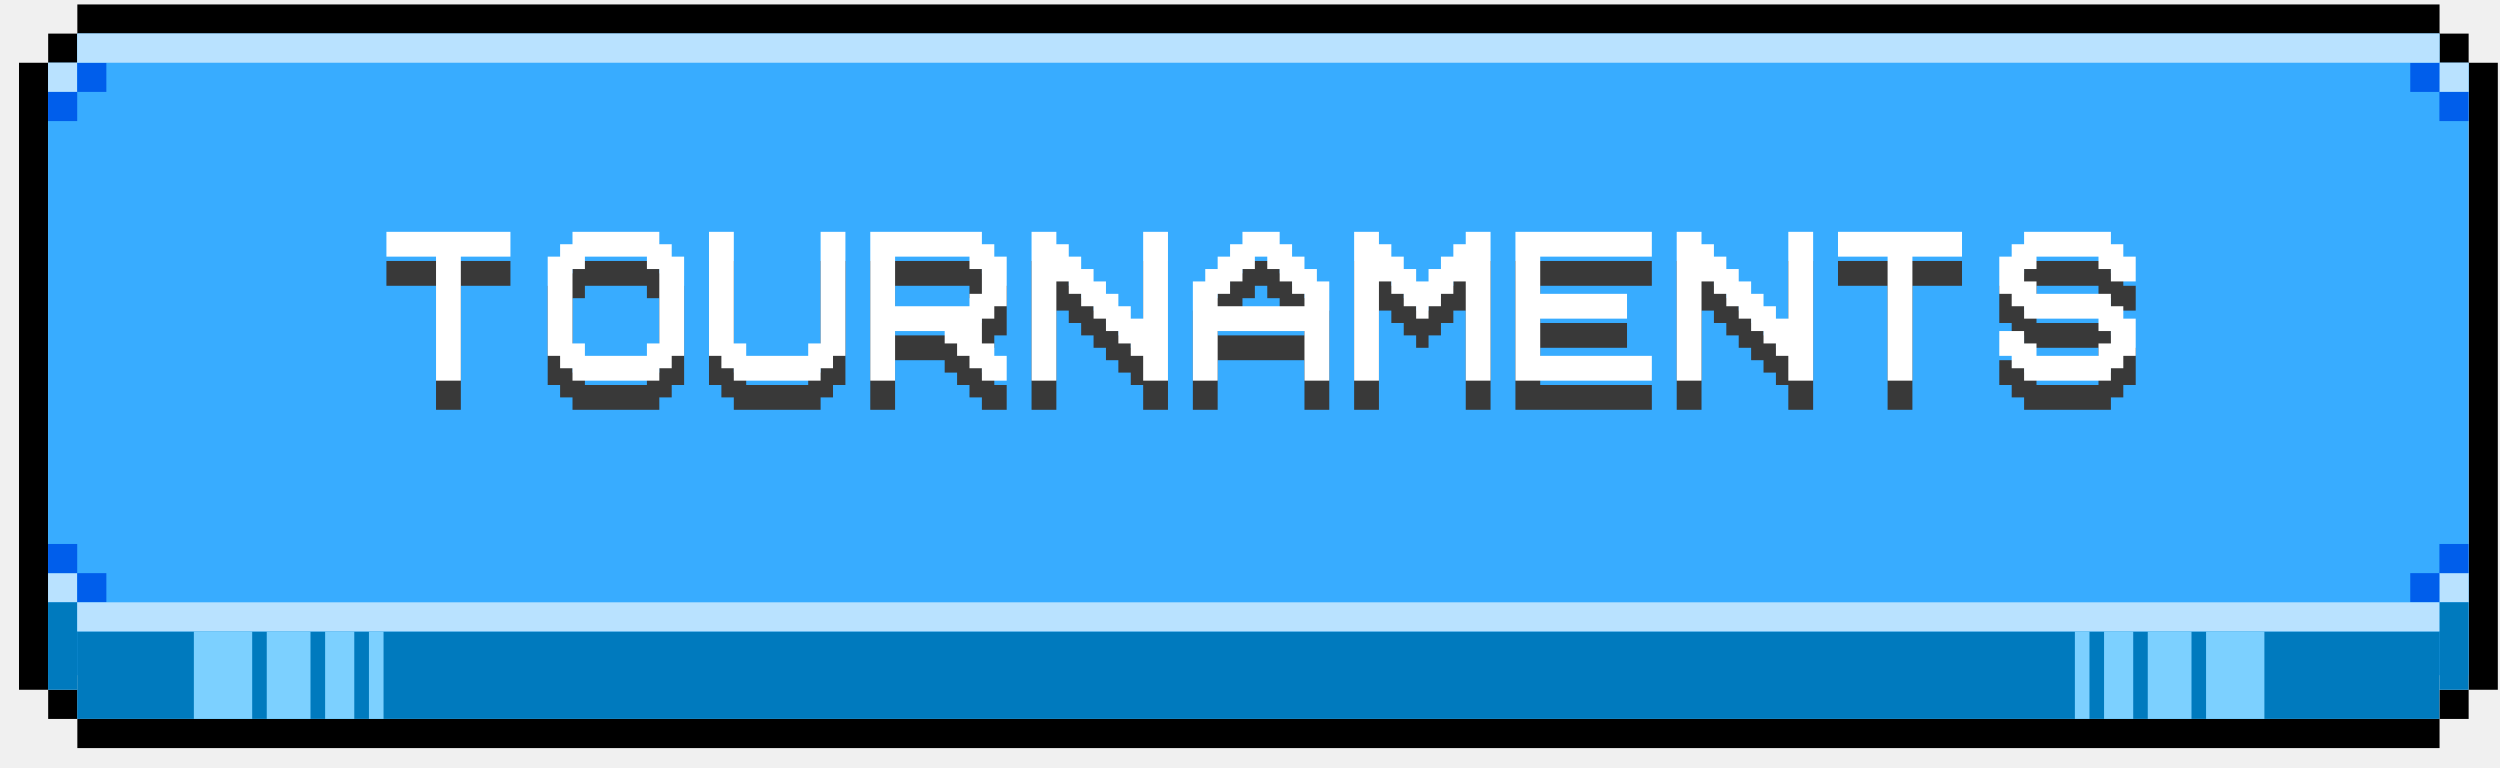
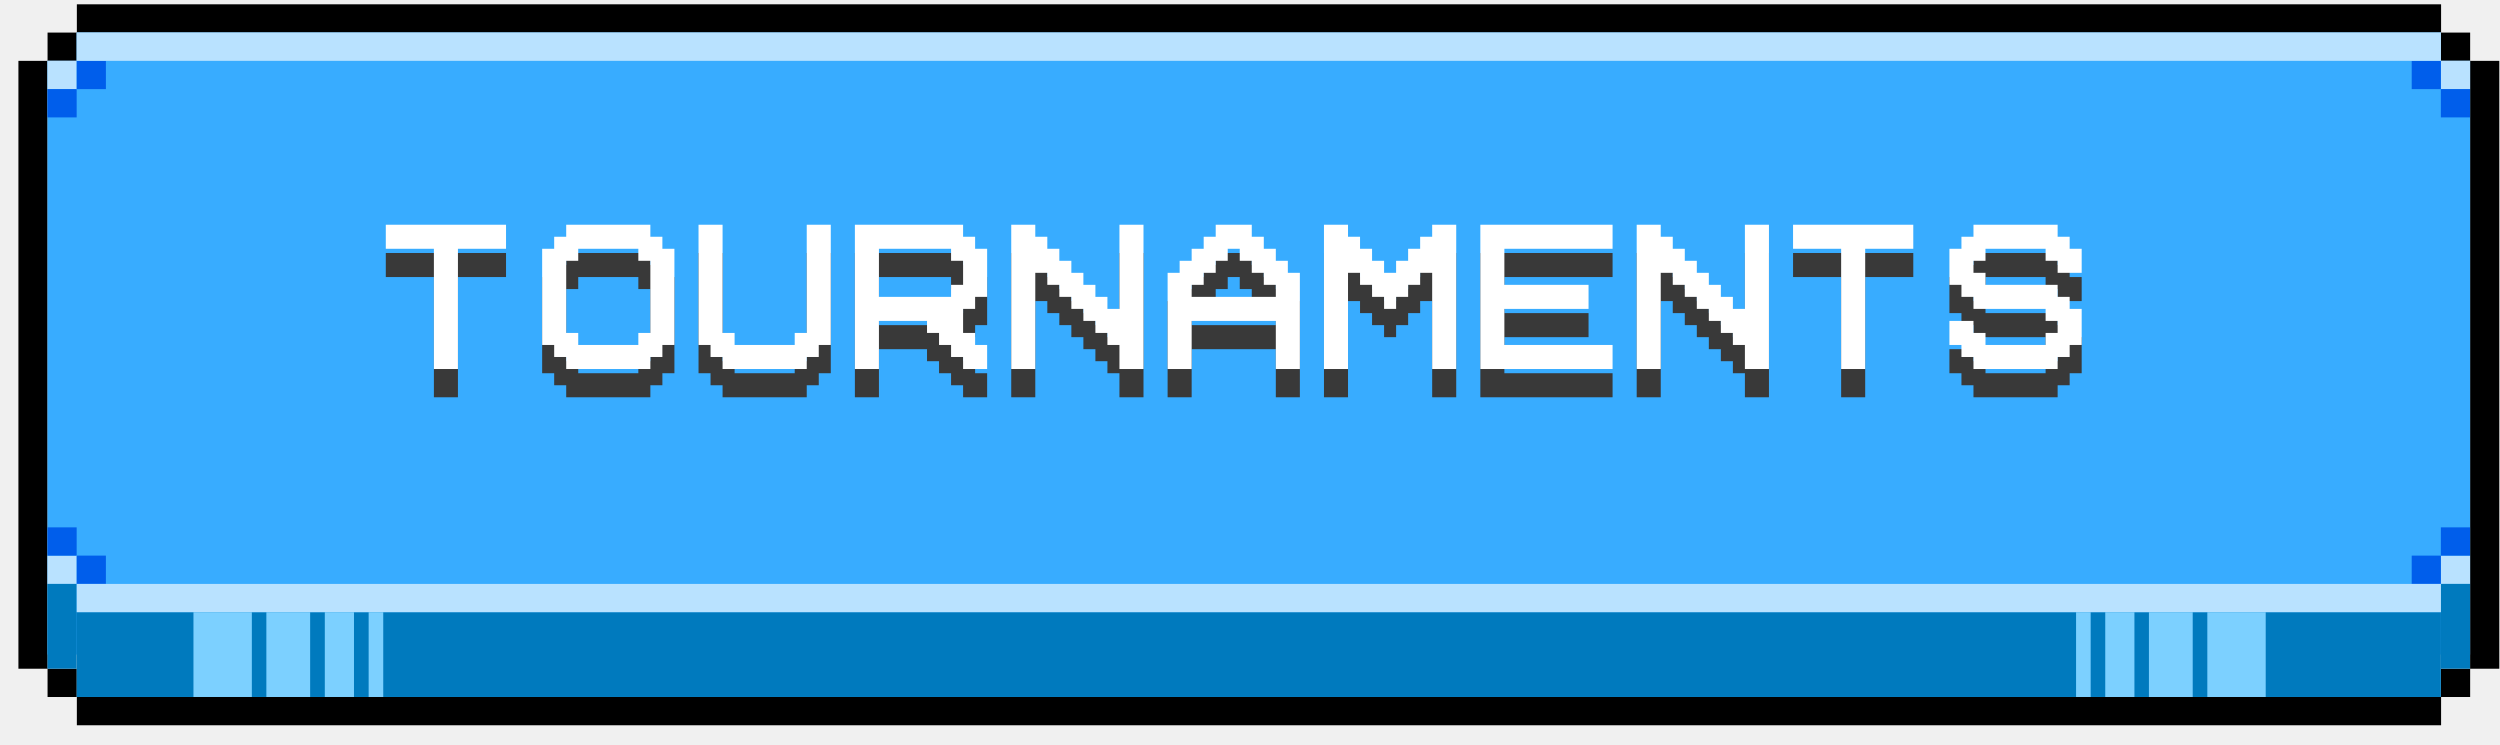
- <svg xmlns="http://www.w3.org/2000/svg" width="127" height="39" viewBox="0 0 127 39" fill="none">
-   <path fill-rule="evenodd" clip-rule="evenodd" d="M123.929 0.226H3.929V1.707H123.929V0.226ZM3.929 1.707H2.447V3.189H3.929V1.707ZM125.407 1.707H123.926V3.189H125.407V1.707ZM125.407 35.041H123.926V36.522H3.929V38.003H123.929V36.522H125.407V35.041ZM125.408 3.188H126.889V35.04H125.408V3.188ZM0.965 3.188H2.446V35.04H0.965V3.188ZM2.447 35.041H3.929V36.522H2.447V35.041Z" fill="black" />
-   <path fill-rule="evenodd" clip-rule="evenodd" d="M123.924 1.706H3.924V3.188H2.441V34.299H125.404V3.188H123.924V1.706Z" fill="#38ACFF" />
-   <rect x="2.441" y="3.188" width="1.481" height="1.481" fill="#B9E2FF" />
-   <rect x="125.402" y="3.188" width="1.481" height="1.481" transform="rotate(90 125.402 3.18848)" fill="#B9E2FF" />
-   <rect x="125.402" y="30.597" width="1.481" height="1.481" transform="rotate(-180 125.402 30.5967)" fill="#B9E2FF" />
-   <rect x="2.441" y="30.597" width="1.481" height="1.481" transform="rotate(-90 2.44141 30.5967)" fill="#B9E2FF" />
-   <rect x="2.441" y="35.041" width="4.444" height="1.481" transform="rotate(-90 2.44141 35.041)" fill="#007ABE" />
-   <rect x="3.922" y="3.188" width="1.481" height="1.481" fill="#005EEB" />
-   <rect x="125.402" y="4.67" width="1.481" height="1.481" transform="rotate(90 125.402 4.66992)" fill="#005EEB" />
-   <rect x="123.922" y="30.597" width="1.481" height="1.481" transform="rotate(-180 123.922 30.5967)" fill="#005EEB" />
-   <rect x="2.441" y="29.114" width="1.481" height="1.481" transform="rotate(-90 2.44141 29.1143)" fill="#005EEB" />
-   <rect x="2.441" y="4.67" width="1.481" height="1.481" fill="#005EEB" />
-   <rect x="123.922" y="3.188" width="1.481" height="1.481" transform="rotate(90 123.922 3.18848)" fill="#005EEB" />
-   <rect x="125.402" y="29.114" width="1.481" height="1.481" transform="rotate(-180 125.402 29.1143)" fill="#005EEB" />
-   <rect x="3.922" y="30.597" width="1.481" height="1.481" transform="rotate(-90 3.92188 30.5967)" fill="#005EEB" />
-   <rect x="125.402" y="35.041" width="1.481" height="4.444" transform="rotate(-180 125.402 35.041)" fill="#007ABE" />
-   <rect x="123.922" y="36.522" width="120" height="4.444" transform="rotate(-180 123.922 36.5215)" fill="#007ABE" />
-   <rect x="3.922" y="1.706" width="120" height="1.481" fill="#B9E2FF" />
-   <rect x="3.922" y="30.597" width="120" height="1.481" fill="#B9E2FF" />
-   <rect x="9.848" y="36.522" width="4.444" height="2.963" transform="rotate(-90 9.84766 36.5215)" fill="#7CD0FF" />
-   <rect width="4.444" height="2.963" transform="matrix(-1.31134e-07 -1 -1 1.31134e-07 115.031 36.5215)" fill="#7CD0FF" />
-   <rect x="13.551" y="36.522" width="4.444" height="2.222" transform="rotate(-90 13.5508 36.5215)" fill="#7CD0FF" />
-   <rect width="4.444" height="2.222" transform="matrix(-1.31134e-07 -1 -1 1.31134e-07 111.328 36.5215)" fill="#7CD0FF" />
-   <rect x="16.516" y="36.522" width="4.444" height="1.481" transform="rotate(-90 16.5156 36.5215)" fill="#7CD0FF" />
-   <rect width="4.444" height="1.481" transform="matrix(-1.31134e-07 -1 -1 1.31134e-07 108.367 36.5215)" fill="#7CD0FF" />
-   <rect x="18.742" y="36.522" width="4.444" height="0.741" transform="rotate(-90 18.7422 36.5215)" fill="#7CD0FF" />
-   <rect width="4.444" height="0.741" transform="matrix(-1.31134e-07 -1 -1 1.31134e-07 106.145 36.5215)" fill="#7CD0FF" />
-   <path d="M19.63 14.518V13.888V13.258H20.26H20.89H22.78H25.93V14.518H25.3H24.67H23.41V17.668V20.818H22.15V17.668V14.518H21.52H19.63ZM30.973 14.518H30.343H29.713V15.148H29.083V15.778V16.408V17.668V18.298V18.928H29.713V19.558H30.343H30.973H31.603H32.233H32.863V18.928H33.493V18.298V17.668V15.778V15.148H32.863V14.518H32.233H31.603H30.973ZM34.753 17.668V19.558H34.123V20.188H33.493V20.818H31.603H30.973H29.083V20.188H28.453V19.558H27.823V18.298V17.668V17.038V16.408V14.518H28.453V13.888H29.083V13.258H30.343H30.973H31.603H33.493V13.888H34.123V14.518H34.753V15.778V17.668ZM37.277 13.258V15.778V16.408V17.668V18.298V18.928H37.907V19.558H38.537H39.167H39.797H40.427H41.057V18.928H41.687V18.298V13.258H42.947V18.298V19.558H42.317V20.188H41.687V20.818H39.797H39.167H37.277V20.188H36.647V19.558H36.017V18.298V17.668V17.038V16.408V13.258H37.277ZM44.21 14.518V13.888V13.258H44.84H45.47H47.36H49.88V13.888H50.51V14.518H51.14V15.778V16.408V17.038H50.51V17.668H49.88V18.298V18.928H50.51V19.558H51.14V20.188V20.818H49.88V20.188H49.25V19.558H48.62V18.928H47.99V18.298H47.36H45.47V20.818H44.21V18.298V17.668V17.038V16.408V15.778V15.148V14.518ZM47.36 14.518H46.1H45.47V16.408V17.038H46.1H46.73H47.36H47.99H48.62H49.25V16.408H49.88V15.778V15.148H49.25V14.518H48.62H47.99H47.36ZM58.073 15.778V13.888V13.258H59.333V13.888V14.518V19.558V20.818H58.073V19.558H57.443V18.928H56.813V18.298H56.183V17.668H55.553V17.038H54.923V16.408H54.293V15.778H53.663V17.668V20.818H53.033H52.403V20.188V19.558V18.928V17.668V17.038V16.408V15.778V15.148V14.518V13.888V13.258H53.033H53.663V13.888H54.293V14.518H54.923V15.148H55.553V15.778H56.183V16.408H56.813V17.038H57.443V17.668H58.073V15.778ZM60.597 20.188V19.558V18.298V17.038V16.408V15.778H61.227V15.148H61.857V14.518H62.487V13.888H63.117V13.258H65.007V13.888H65.637V14.518H66.267V15.148H66.897V15.778H67.527V16.408V17.038V18.298V19.558V20.188V20.818H66.897H66.267V20.188V19.558V18.298H61.857V19.558V20.188V20.818H61.227H60.597V20.188ZM66.267 17.038V16.408H65.637V15.778H65.007V15.148H64.377V14.518H63.747V15.148H63.117V15.778H62.487V16.408H61.857V17.038H66.267ZM70.05 17.668V20.818H69.42H68.79V20.188V19.558V18.928V17.668V17.038V16.408V15.778V15.148V14.518V13.888V13.258H69.42H70.05V13.888H70.68V14.518H71.31V15.148H71.94V15.778H72.57V15.148H73.2V14.518H73.83V13.888H74.46V13.258H75.72V13.888V14.518V19.558V20.818H74.46V17.668V15.778H73.83V16.408H73.2V17.038H72.57V17.668H71.94V17.038H71.31V16.408H70.68V15.778H70.05V17.668ZM76.984 14.518V13.888V13.258H77.614H78.243H80.133H83.913V14.518H83.284H82.653H81.394H80.763H80.133H78.874H78.243V16.408H82.653V17.668H78.243V19.558H78.874H80.133H80.763H81.394H82.653H83.284H83.913V20.818H80.133H78.243H77.614H76.984V20.188V19.558V18.928V17.668V17.038V16.408V15.778V15.148V14.518ZM90.847 15.778V13.888V13.258H92.107V13.888V14.518V19.558V20.818H90.847V19.558H90.217V18.928H89.587V18.298H88.957V17.668H88.327V17.038H87.697V16.408H87.067V15.778H86.437V17.668V20.818H85.807H85.177V20.188V19.558V18.928V17.668V17.038V16.408V15.778V15.148V14.518V13.888V13.258H85.807H86.437V13.888H87.067V14.518H87.697V15.148H88.327V15.778H88.957V16.408H89.587V17.038H90.217V17.668H90.847V15.778ZM93.37 14.518V13.888V13.258H94H94.63H96.52H99.67V14.518H99.04H98.41H97.15V17.668V20.818H95.89V17.668V14.518H95.26H93.37ZM102.824 18.298V18.928H103.454V19.558H104.084H104.714H105.344H105.974H106.604V18.928H107.234V18.298H106.604V17.668H105.974H105.344H104.714H102.824V17.038H102.194V16.408H101.564V15.778V15.148V14.518H102.194V13.888H102.824V13.258H104.084H104.714H105.344H107.234V13.888H107.864V14.518H108.494V15.778H107.234V15.148H106.604V14.518H105.974H105.344H104.714H104.084H103.454V15.148H102.824V15.778H103.454V16.408H104.084H104.714H105.344H107.234V17.038H107.864V17.668H108.494V18.298V18.928V19.558H107.864V20.188H107.234V20.818H105.344H104.714H102.824V20.188H102.194V19.558H101.564V18.298H102.824Z" fill="#393939" />
-   <path d="M19.63 13.037V12.407V11.777H20.26H20.89H22.78H25.93V13.037H25.3H24.67H23.41V16.187V19.337H22.15V16.187V13.037H21.52H19.63ZM30.973 13.037H30.343H29.713V13.667H29.083V14.297V14.927V16.187V16.817V17.447H29.713V18.077H30.343H30.973H31.603H32.233H32.863V17.447H33.493V16.817V16.187V14.297V13.667H32.863V13.037H32.233H31.603H30.973ZM34.753 16.187V18.077H34.123V18.707H33.493V19.337H31.603H30.973H29.083V18.707H28.453V18.077H27.823V16.817V16.187V15.557V14.927V13.037H28.453V12.407H29.083V11.777H30.343H30.973H31.603H33.493V12.407H34.123V13.037H34.753V14.297V16.187ZM37.277 11.777V14.297V14.927V16.187V16.817V17.447H37.907V18.077H38.537H39.167H39.797H40.427H41.057V17.447H41.687V16.817V11.777H42.947V16.817V18.077H42.317V18.707H41.687V19.337H39.797H39.167H37.277V18.707H36.647V18.077H36.017V16.817V16.187V15.557V14.927V11.777H37.277ZM44.21 13.037V12.407V11.777H44.84H45.47H47.36H49.88V12.407H50.51V13.037H51.14V14.297V14.927V15.557H50.51V16.187H49.88V16.817V17.447H50.51V18.077H51.14V18.707V19.337H49.88V18.707H49.25V18.077H48.62V17.447H47.99V16.817H47.36H45.47V19.337H44.21V16.817V16.187V15.557V14.927V14.297V13.667V13.037ZM47.36 13.037H46.1H45.47V14.927V15.557H46.1H46.73H47.36H47.99H48.62H49.25V14.927H49.88V14.297V13.667H49.25V13.037H48.62H47.99H47.36ZM58.073 14.297V12.407V11.777H59.333V12.407V13.037V18.077V19.337H58.073V18.077H57.443V17.447H56.813V16.817H56.183V16.187H55.553V15.557H54.923V14.927H54.293V14.297H53.663V16.187V19.337H53.033H52.403V18.707V18.077V17.447V16.187V15.557V14.927V14.297V13.667V13.037V12.407V11.777H53.033H53.663V12.407H54.293V13.037H54.923V13.667H55.553V14.297H56.183V14.927H56.813V15.557H57.443V16.187H58.073V14.297ZM60.597 18.707V18.077V16.817V15.557V14.927V14.297H61.227V13.667H61.857V13.037H62.487V12.407H63.117V11.777H65.007V12.407H65.637V13.037H66.267V13.667H66.897V14.297H67.527V14.927V15.557V16.817V18.077V18.707V19.337H66.897H66.267V18.707V18.077V16.817H61.857V18.077V18.707V19.337H61.227H60.597V18.707ZM66.267 15.557V14.927H65.637V14.297H65.007V13.667H64.377V13.037H63.747V13.667H63.117V14.297H62.487V14.927H61.857V15.557H66.267ZM70.05 16.187V19.337H69.42H68.79V18.707V18.077V17.447V16.187V15.557V14.927V14.297V13.667V13.037V12.407V11.777H69.42H70.05V12.407H70.68V13.037H71.31V13.667H71.94V14.297H72.57V13.667H73.2V13.037H73.83V12.407H74.46V11.777H75.72V12.407V13.037V18.077V19.337H74.46V16.187V14.297H73.83V14.927H73.2V15.557H72.57V16.187H71.94V15.557H71.31V14.927H70.68V14.297H70.05V16.187ZM76.984 13.037V12.407V11.777H77.614H78.243H80.133H83.913V13.037H83.284H82.653H81.394H80.763H80.133H78.874H78.243V14.927H82.653V16.187H78.243V18.077H78.874H80.133H80.763H81.394H82.653H83.284H83.913V19.337H80.133H78.243H77.614H76.984V18.707V18.077V17.447V16.187V15.557V14.927V14.297V13.667V13.037ZM90.847 14.297V12.407V11.777H92.107V12.407V13.037V18.077V19.337H90.847V18.077H90.217V17.447H89.587V16.817H88.957V16.187H88.327V15.557H87.697V14.927H87.067V14.297H86.437V16.187V19.337H85.807H85.177V18.707V18.077V17.447V16.187V15.557V14.927V14.297V13.667V13.037V12.407V11.777H85.807H86.437V12.407H87.067V13.037H87.697V13.667H88.327V14.297H88.957V14.927H89.587V15.557H90.217V16.187H90.847V14.297ZM93.37 13.037V12.407V11.777H94H94.63H96.52H99.67V13.037H99.04H98.41H97.15V16.187V19.337H95.89V16.187V13.037H95.26H93.37ZM102.824 16.817V17.447H103.454V18.077H104.084H104.714H105.344H105.974H106.604V17.447H107.234V16.817H106.604V16.187H105.974H105.344H104.714H102.824V15.557H102.194V14.927H101.564V14.297V13.667V13.037H102.194V12.407H102.824V11.777H104.084H104.714H105.344H107.234V12.407H107.864V13.037H108.494V14.297H107.234V13.667H106.604V13.037H105.974H105.344H104.714H104.084H103.454V13.667H102.824V14.297H103.454V14.927H104.084H104.714H105.344H107.234V15.557H107.864V16.187H108.494V16.817V17.447V18.077H107.864V18.707H107.234V19.337H105.344H104.714H102.824V18.707H102.194V18.077H101.564V16.817H102.824Z" fill="white" />
+ <svg xmlns="http://www.w3.org/2000/svg" width="131" height="39" viewBox="0 0 131 39" fill="none">
+   <path fill-rule="evenodd" clip-rule="evenodd" d="M127.913 0.226H4.027V1.707H127.906V3.188H129.436V1.707H127.913V0.226ZM4.022 1.707H2.492V3.188H4.022V1.707ZM129.436 35.041H127.906V36.522H4.027V38.004H127.913V36.523H129.436V35.041ZM129.434 3.189H130.963V35.041H129.434V3.189ZM0.965 3.189H2.494V35.041H0.965V3.189ZM2.492 35.041H4.022V36.523H2.492V35.041Z" fill="black" />
+   <path fill-rule="evenodd" clip-rule="evenodd" d="M127.901 1.706H4.016V3.187H2.488V34.299H129.433V3.187H127.901V1.706Z" fill="#38ACFF" />
+   <rect x="2.488" y="3.188" width="1.529" height="1.482" fill="#B9E2FF" />
+   <rect x="129.43" y="3.188" width="1.482" height="1.529" transform="rotate(90 129.43 3.18848)" fill="#B9E2FF" />
+   <rect x="129.43" y="30.597" width="1.529" height="1.482" transform="rotate(-180 129.43 30.5967)" fill="#B9E2FF" />
+   <rect x="2.488" y="30.597" width="1.482" height="1.529" transform="rotate(-90 2.48828 30.5967)" fill="#B9E2FF" />
+   <rect x="2.488" y="35.041" width="4.444" height="1.529" transform="rotate(-90 2.48828 35.041)" fill="#007ABE" />
+   <rect x="4.02" y="3.188" width="1.529" height="1.482" fill="#005EEB" />
+   <rect x="129.43" y="4.67" width="1.482" height="1.529" transform="rotate(90 129.43 4.66992)" fill="#005EEB" />
+   <rect x="127.902" y="30.597" width="1.529" height="1.482" transform="rotate(-180 127.902 30.5967)" fill="#005EEB" />
+   <rect x="2.488" y="29.115" width="1.482" height="1.529" transform="rotate(-90 2.48828 29.1152)" fill="#005EEB" />
+   <rect x="2.488" y="4.67" width="1.529" height="1.482" fill="#005EEB" />
+   <rect x="127.902" y="3.188" width="1.482" height="1.529" transform="rotate(90 127.902 3.18848)" fill="#005EEB" />
+   <rect x="129.43" y="29.115" width="1.529" height="1.482" transform="rotate(-180 129.43 29.1152)" fill="#005EEB" />
+   <rect x="4.02" y="30.597" width="1.482" height="1.529" transform="rotate(-90 4.01953 30.5967)" fill="#005EEB" />
+   <rect x="129.43" y="35.041" width="1.529" height="4.444" transform="rotate(-180 129.43 35.041)" fill="#007ABE" />
+   <rect x="127.902" y="36.523" width="123.885" height="4.444" transform="rotate(-180 127.902 36.5225)" fill="#007ABE" />
+   <rect x="4.02" y="1.706" width="123.885" height="1.482" fill="#B9E2FF" />
+   <rect x="4.02" y="30.597" width="123.885" height="1.482" fill="#B9E2FF" />
+   <rect x="10.137" y="36.523" width="4.444" height="3.059" transform="rotate(-90 10.1367 36.5225)" fill="#7CD0FF" />
+   <rect width="4.444" height="3.059" transform="matrix(-1.35378e-07 -1 -1 1.27023e-07 118.723 36.5225)" fill="#7CD0FF" />
+   <rect x="13.957" y="36.523" width="4.444" height="2.294" transform="rotate(-90 13.957 36.5225)" fill="#7CD0FF" />
+   <rect width="4.444" height="2.294" transform="matrix(-1.35378e-07 -1 -1 1.27023e-07 114.898 36.5225)" fill="#7CD0FF" />
+   <rect x="17.02" y="36.523" width="4.444" height="1.529" transform="rotate(-90 17.0195 36.5225)" fill="#7CD0FF" />
+   <rect width="4.444" height="1.529" transform="matrix(-1.35378e-07 -1 -1 1.27023e-07 111.844 36.5225)" fill="#7CD0FF" />
+   <rect x="19.316" y="36.523" width="4.444" height="0.765" transform="rotate(-90 19.3164 36.5225)" fill="#7CD0FF" />
+   <rect width="4.444" height="0.765" transform="matrix(-1.35378e-07 -1 -1 1.27023e-07 109.551 36.5225)" fill="#7CD0FF" />
+   <path d="M20.216 14.517V13.887V13.257H20.846H21.476H23.366H26.516V14.517H25.886H25.256H23.996V17.667V20.817H22.736V17.667V14.517H22.106H20.216ZM31.559 14.517H30.929H30.299V15.147H29.669V15.777V16.407V17.667V18.297V18.927H30.299V19.557H30.929H31.559H32.189H32.819H33.449V18.927H34.079V18.297V17.667V15.777V15.147H33.449V14.517H32.819H32.189H31.559ZM35.339 17.667V19.557H34.709V20.187H34.079V20.817H32.189H31.559H29.669V20.187H29.039V19.557H28.409V18.297V17.667V17.037V16.407V14.517H29.039V13.887H29.669V13.257H30.929H31.559H32.189H34.079V13.887H34.709V14.517H35.339V15.777V17.667ZM37.863 13.257V15.777V16.407V17.667V18.297V18.927H38.493V19.557H39.123H39.753H40.383H41.013H41.643V18.927H42.273V18.297V13.257H43.533V18.297V19.557H42.903V20.187H42.273V20.817H40.383H39.753H37.863V20.187H37.233V19.557H36.603V18.297V17.667V17.037V16.407V13.257H37.863ZM44.796 14.517V13.887V13.257H45.426H46.056H47.946H50.466V13.887H51.096V14.517H51.726V15.777V16.407V17.037H51.096V17.667H50.466V18.297V18.927H51.096V19.557H51.726V20.187V20.817H50.466V20.187H49.836V19.557H49.206V18.927H48.576V18.297H47.946H46.056V20.817H44.796V18.297V17.667V17.037V16.407V15.777V15.147V14.517ZM47.946 14.517H46.686H46.056V16.407V17.037H46.686H47.316H47.946H48.576H49.206H49.836V16.407H50.466V15.777V15.147H49.836V14.517H49.206H48.576H47.946ZM58.659 15.777V13.887V13.257H59.919V13.887V14.517V19.557V20.817H58.659V19.557H58.029V18.927H57.399V18.297H56.769V17.667H56.139V17.037H55.509V16.407H54.879V15.777H54.249V17.667V20.817H53.619H52.989V20.187V19.557V18.927V17.667V17.037V16.407V15.777V15.147V14.517V13.887V13.257H53.619H54.249V13.887H54.879V14.517H55.509V15.147H56.139V15.777H56.769V16.407H57.399V17.037H58.029V17.667H58.659V15.777ZM61.183 20.187V19.557V18.297V17.037V16.407V15.777H61.813V15.147H62.443V14.517H63.073V13.887H63.703V13.257H65.593V13.887H66.223V14.517H66.853V15.147H67.483V15.777H68.113V16.407V17.037V18.297V19.557V20.187V20.817H67.483H66.853V20.187V19.557V18.297H62.443V19.557V20.187V20.817H61.813H61.183V20.187ZM66.853 17.037V16.407H66.223V15.777H65.593V15.147H64.963V14.517H64.333V15.147H63.703V15.777H63.073V16.407H62.443V17.037H66.853ZM70.636 17.667V20.817H70.006H69.376V20.187V19.557V18.927V17.667V17.037V16.407V15.777V15.147V14.517V13.887V13.257H70.006H70.636V13.887H71.266V14.517H71.896V15.147H72.526V15.777H73.156V15.147H73.786V14.517H74.416V13.887H75.046V13.257H76.306V13.887V14.517V19.557V20.817H75.046V17.667V15.777H74.416V16.407H73.786V17.037H73.156V17.667H72.526V17.037H71.896V16.407H71.266V15.777H70.636V17.667ZM77.57 14.517V13.887V13.257H78.2H78.829H80.719H84.499V14.517H83.87H83.24H81.98H81.35H80.719H79.46H78.829V16.407H83.24V17.667H78.829V19.557H79.46H80.719H81.35H81.98H83.24H83.87H84.499V20.817H80.719H78.829H78.2H77.57V20.187V19.557V18.927V17.667V17.037V16.407V15.777V15.147V14.517ZM91.433 15.777V13.887V13.257H92.693V13.887V14.517V19.557V20.817H91.433V19.557H90.803V18.927H90.173V18.297H89.543V17.667H88.913V17.037H88.283V16.407H87.653V15.777H87.023V17.667V20.817H86.393H85.763V20.187V19.557V18.927V17.667V17.037V16.407V15.777V15.147V14.517V13.887V13.257H86.393H87.023V13.887H87.653V14.517H88.283V15.147H88.913V15.777H89.543V16.407H90.173V17.037H90.803V17.667H91.433V15.777ZM93.956 14.517V13.887V13.257H94.586H95.216H97.106H100.256V14.517H99.626H98.996H97.736V17.667V20.817H96.476V17.667V14.517H95.846H93.956ZM103.41 18.297V18.927H104.04V19.557H104.67H105.3H105.93H106.56H107.19V18.927H107.82V18.297H107.19V17.667H106.56H105.93H105.3H103.41V17.037H102.78V16.407H102.15V15.777V15.147V14.517H102.78V13.887H103.41V13.257H104.67H105.3H105.93H107.82V13.887H108.45V14.517H109.08V15.777H107.82V15.147H107.19V14.517H106.56H105.93H105.3H104.67H104.04V15.147H103.41V15.777H104.04V16.407H104.67H105.3H105.93H107.82V17.037H108.45V17.667H109.08V18.297V18.927V19.557H108.45V20.187H107.82V20.817H105.93H105.3H103.41V20.187H102.78V19.557H102.15V18.297H103.41Z" fill="#393939" />
+   <path d="M20.216 13.036V12.406V11.776H20.846H21.476H23.366H26.516V13.036H25.886H25.256H23.996V16.186V19.336H22.736V16.186V13.036H22.106H20.216ZM31.559 13.036H30.929H30.299V13.666H29.669V14.296V14.926V16.186V16.816V17.446H30.299V18.076H30.929H31.559H32.189H32.819H33.449V17.446H34.079V16.816V16.186V14.296V13.666H33.449V13.036H32.819H32.189H31.559ZM35.339 16.186V18.076H34.709V18.706H34.079V19.336H32.189H31.559H29.669V18.706H29.039V18.076H28.409V16.816V16.186V15.556V14.926V13.036H29.039V12.406H29.669V11.776H30.929H31.559H32.189H34.079V12.406H34.709V13.036H35.339V14.296V16.186ZM37.863 11.776V14.296V14.926V16.186V16.816V17.446H38.493V18.076H39.123H39.753H40.383H41.013H41.643V17.446H42.273V16.816V11.776H43.533V16.816V18.076H42.903V18.706H42.273V19.336H40.383H39.753H37.863V18.706H37.233V18.076H36.603V16.816V16.186V15.556V14.926V11.776H37.863ZM44.796 13.036V12.406V11.776H45.426H46.056H47.946H50.466V12.406H51.096V13.036H51.726V14.296V14.926V15.556H51.096V16.186H50.466V16.816V17.446H51.096V18.076H51.726V18.706V19.336H50.466V18.706H49.836V18.076H49.206V17.446H48.576V16.816H47.946H46.056V19.336H44.796V16.816V16.186V15.556V14.926V14.296V13.666V13.036ZM47.946 13.036H46.686H46.056V14.926V15.556H46.686H47.316H47.946H48.576H49.206H49.836V14.926H50.466V14.296V13.666H49.836V13.036H49.206H48.576H47.946ZM58.659 14.296V12.406V11.776H59.919V12.406V13.036V18.076V19.336H58.659V18.076H58.029V17.446H57.399V16.816H56.769V16.186H56.139V15.556H55.509V14.926H54.879V14.296H54.249V16.186V19.336H53.619H52.989V18.706V18.076V17.446V16.186V15.556V14.926V14.296V13.666V13.036V12.406V11.776H53.619H54.249V12.406H54.879V13.036H55.509V13.666H56.139V14.296H56.769V14.926H57.399V15.556H58.029V16.186H58.659V14.296ZM61.183 18.706V18.076V16.816V15.556V14.926V14.296H61.813V13.666H62.443V13.036H63.073V12.406H63.703V11.776H65.593V12.406H66.223V13.036H66.853V13.666H67.483V14.296H68.113V14.926V15.556V16.816V18.076V18.706V19.336H67.483H66.853V18.706V18.076V16.816H62.443V18.076V18.706V19.336H61.813H61.183V18.706ZM66.853 15.556V14.926H66.223V14.296H65.593V13.666H64.963V13.036H64.333V13.666H63.703V14.296H63.073V14.926H62.443V15.556H66.853ZM70.636 16.186V19.336H70.006H69.376V18.706V18.076V17.446V16.186V15.556V14.926V14.296V13.666V13.036V12.406V11.776H70.006H70.636V12.406H71.266V13.036H71.896V13.666H72.526V14.296H73.156V13.666H73.786V13.036H74.416V12.406H75.046V11.776H76.306V12.406V13.036V18.076V19.336H75.046V16.186V14.296H74.416V14.926H73.786V15.556H73.156V16.186H72.526V15.556H71.896V14.926H71.266V14.296H70.636V16.186ZM77.57 13.036V12.406V11.776H78.2H78.829H80.719H84.499V13.036H83.87H83.24H81.98H81.35H80.719H79.46H78.829V14.926H83.24V16.186H78.829V18.076H79.46H80.719H81.35H81.98H83.24H83.87H84.499V19.336H80.719H78.829H78.2H77.57V18.706V18.076V17.446V16.186V15.556V14.926V14.296V13.666V13.036ZM91.433 14.296V12.406V11.776H92.693V12.406V13.036V18.076V19.336H91.433V18.076H90.803V17.446H90.173V16.816H89.543V16.186H88.913V15.556H88.283V14.926H87.653V14.296H87.023V16.186V19.336H86.393H85.763V18.706V18.076V17.446V16.186V15.556V14.926V14.296V13.666V13.036V12.406V11.776H86.393H87.023V12.406H87.653V13.036H88.283V13.666H88.913V14.296H89.543V14.926H90.173V15.556H90.803V16.186H91.433V14.296ZM93.956 13.036V12.406V11.776H94.586H95.216H97.106H100.256V13.036H99.626H98.996H97.736V16.186V19.336H96.476V16.186V13.036H95.846H93.956ZM103.41 16.816V17.446H104.04V18.076H104.67H105.3H105.93H106.56H107.19V17.446H107.82V16.816H107.19V16.186H106.56H105.93H105.3H103.41V15.556H102.78V14.926H102.15V14.296V13.666V13.036H102.78V12.406H103.41V11.776H104.67H105.3H105.93H107.82V12.406H108.45V13.036H109.08V14.296H107.82V13.666H107.19V13.036H106.56H105.93H105.3H104.67H104.04V13.666H103.41V14.296H104.04V14.926H104.67H105.3H105.93H107.82V15.556H108.45V16.186H109.08V16.816V17.446V18.076H108.45V18.706H107.82V19.336H105.93H105.3H103.41V18.706H102.78V18.076H102.15V16.816H103.41Z" fill="white" />
</svg>
